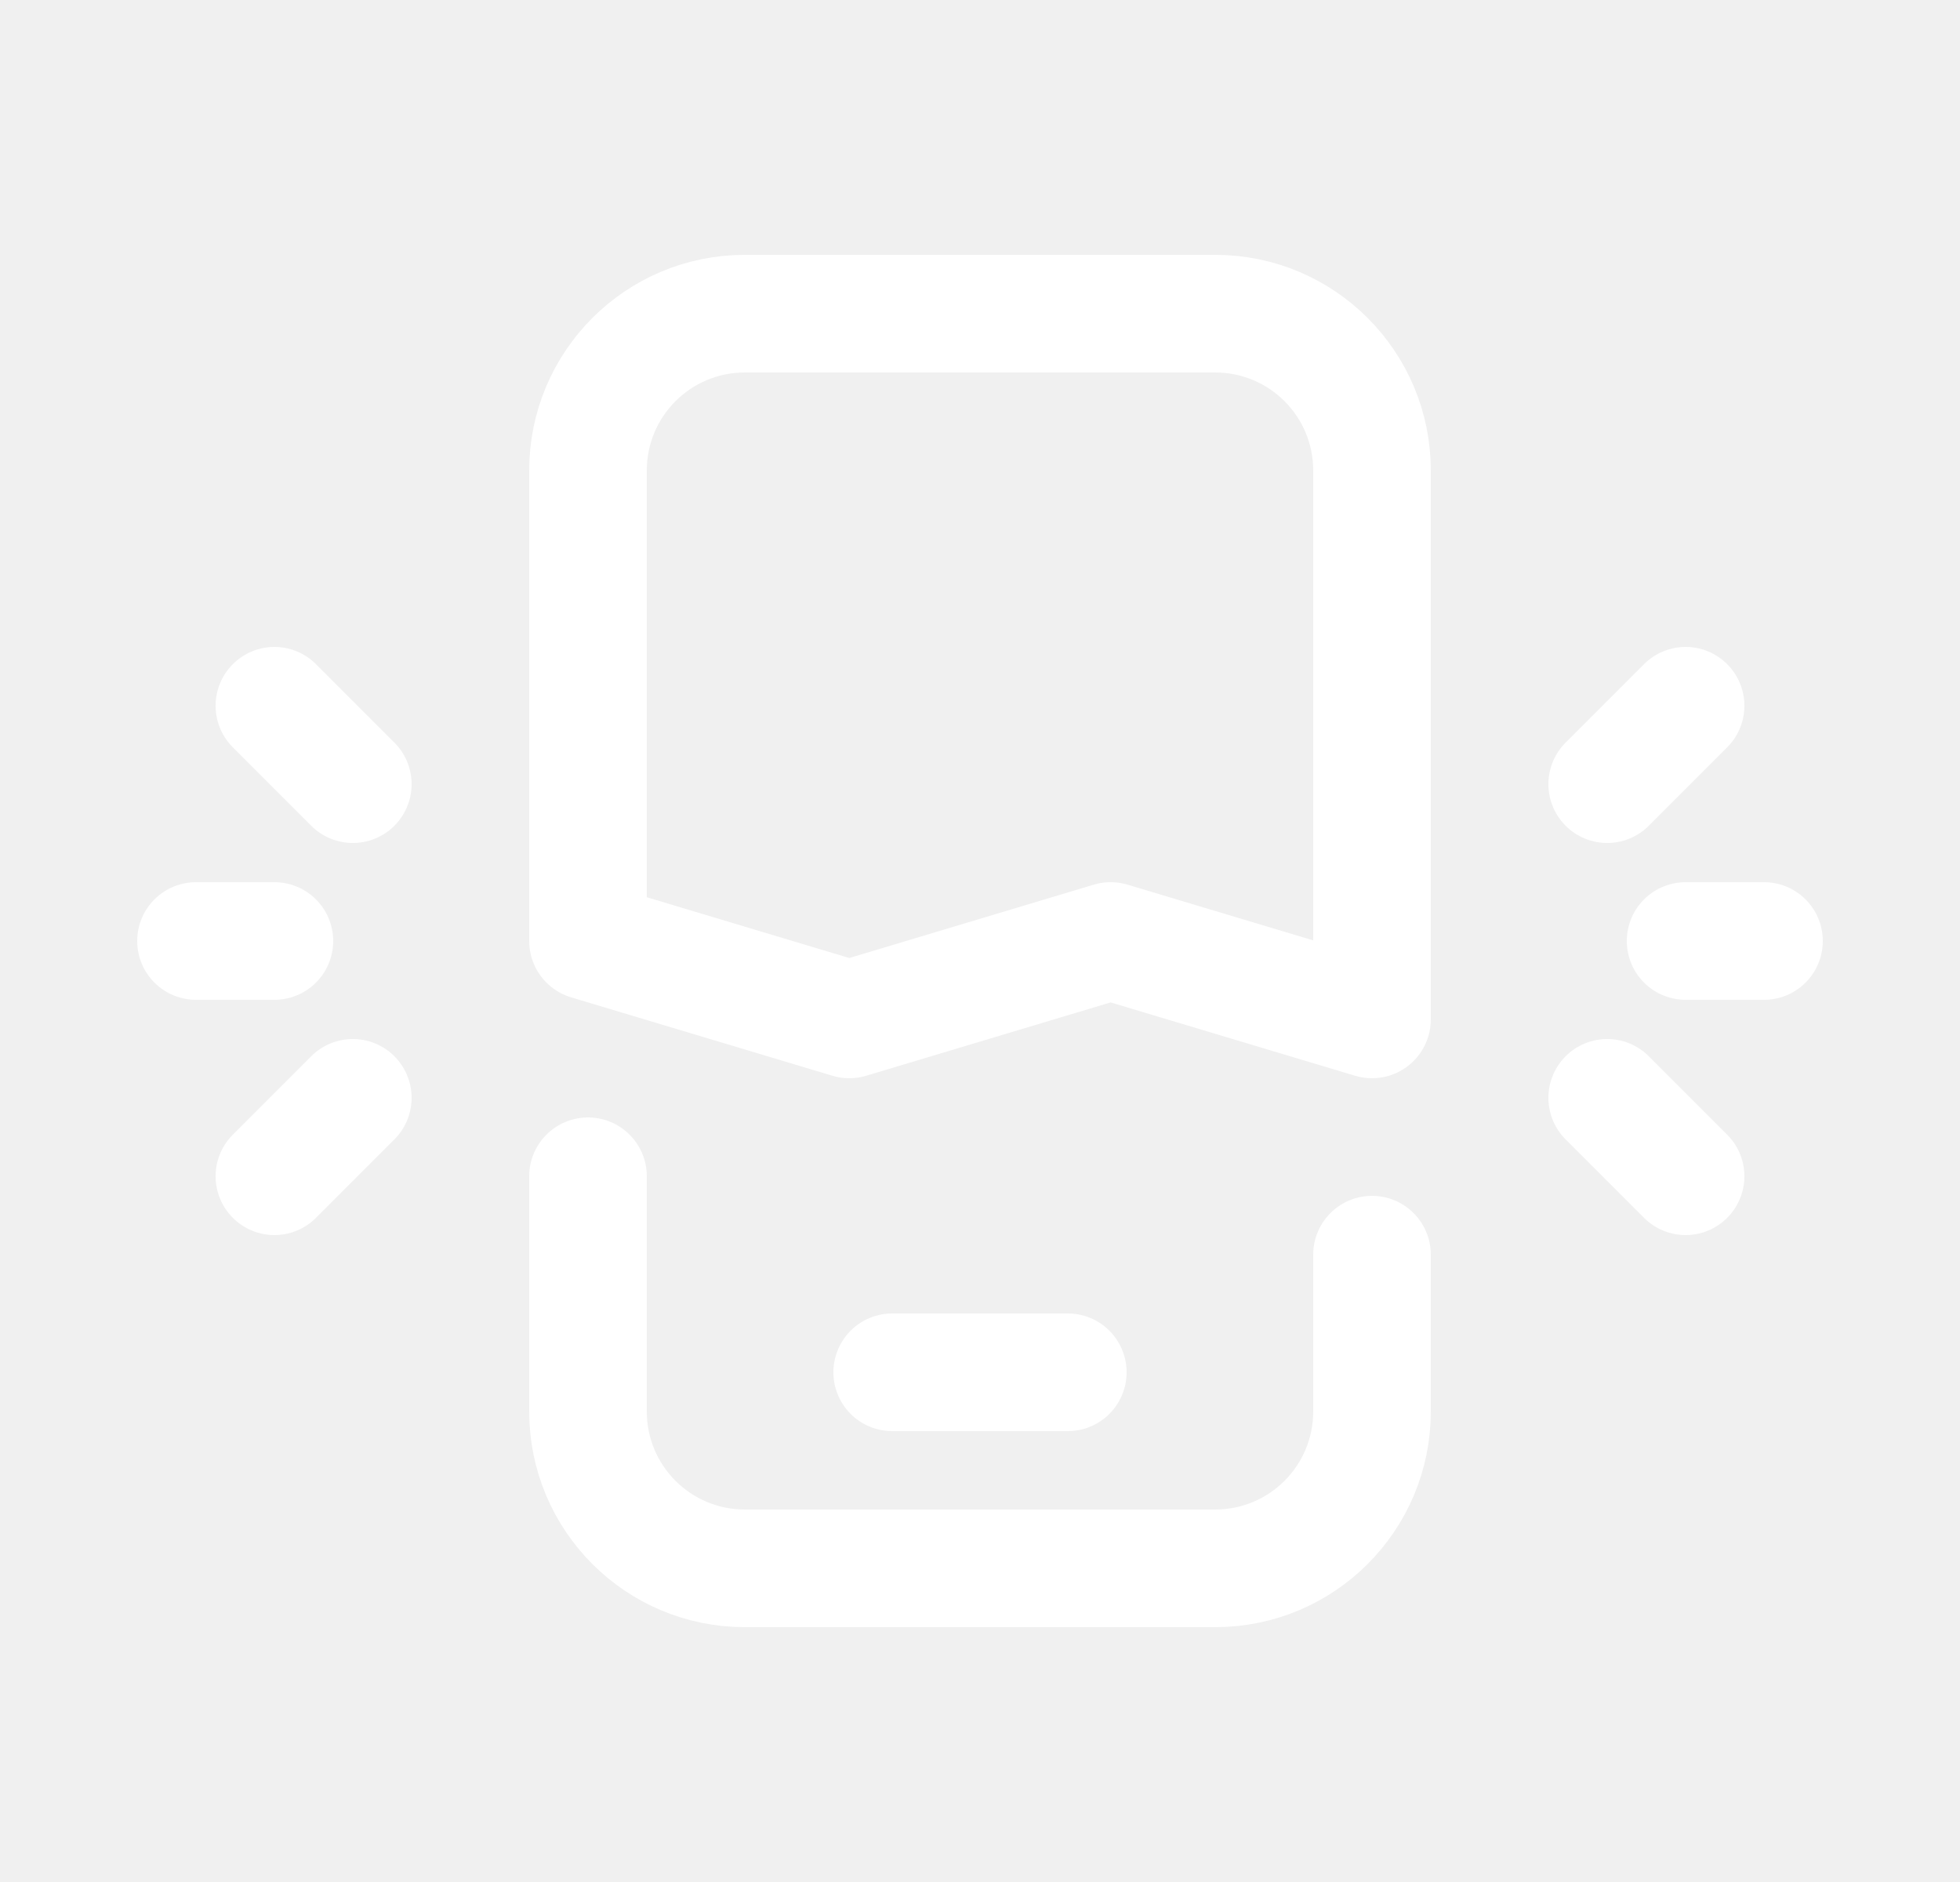
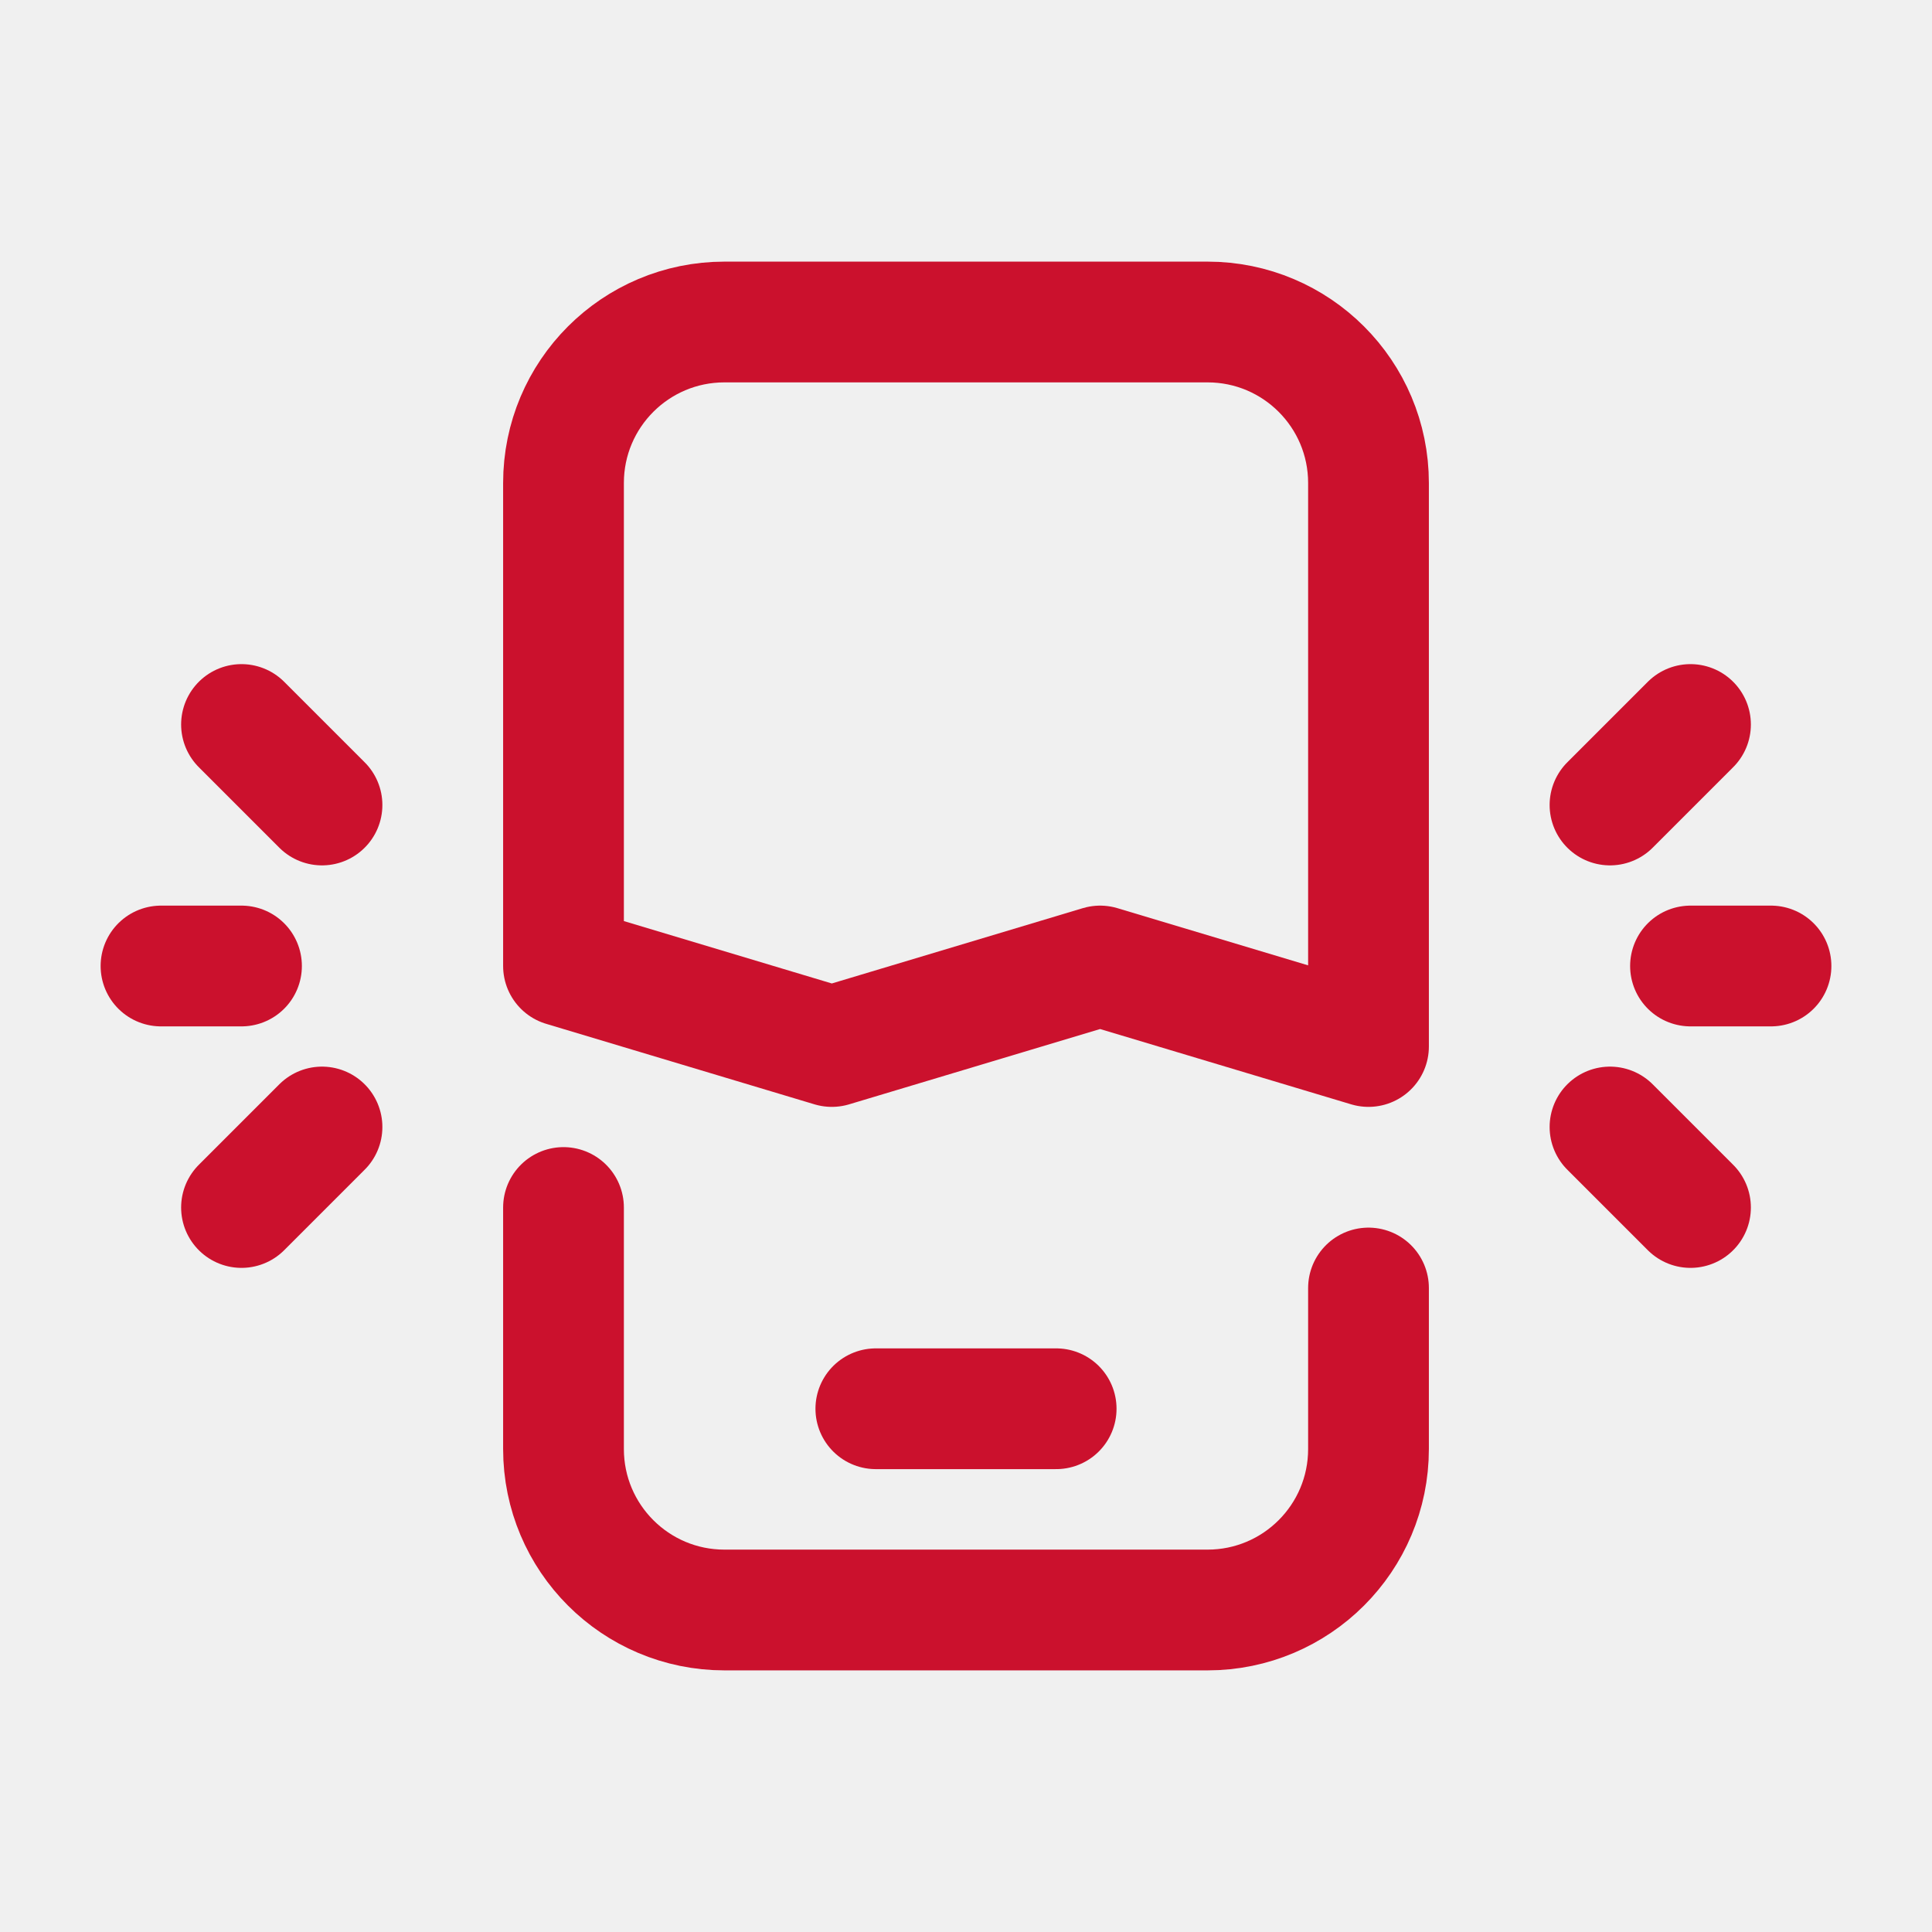
- <svg xmlns="http://www.w3.org/2000/svg" width="25" height="24" viewBox="0 0 25 24" fill="none">
-   <path d="M20.5 10L21.5 9" stroke="white" stroke-width="1.5" stroke-linecap="round" stroke-linejoin="round" />
-   <path d="M21.5 15L20.5 14" stroke="white" stroke-width="1.5" stroke-linecap="round" stroke-linejoin="round" />
-   <path d="M21.5 12H22.5" stroke="white" stroke-width="1.5" stroke-linecap="round" stroke-linejoin="round" />
-   <path d="M4.5 14L3.5 15" stroke="white" stroke-width="1.5" stroke-linecap="round" stroke-linejoin="round" />
-   <path d="M3.5 9L4.5 10" stroke="white" stroke-width="1.5" stroke-linecap="round" stroke-linejoin="round" />
-   <path d="M3.5 12H2.5" stroke="white" stroke-width="1.5" stroke-linecap="round" stroke-linejoin="round" />
-   <path d="M7.5 15V18C7.5 19.105 8.395 20 9.5 20H15.5C16.605 20 17.5 19.105 17.5 18V16" stroke="white" stroke-width="1.5" stroke-linecap="round" stroke-linejoin="round" />
-   <path d="M13.62 17.5H11.38" stroke="white" stroke-width="1.5" stroke-linecap="round" stroke-linejoin="round" />
-   <path fill-rule="evenodd" clip-rule="evenodd" d="M17.5 13V6C17.5 4.895 16.605 4 15.5 4H9.5C8.395 4 7.5 4.895 7.5 6V12L10.833 13L14.166 12L17.5 13Z" stroke="white" stroke-width="1.5" stroke-linecap="round" stroke-linejoin="round" />
+ <svg xmlns="http://www.w3.org/2000/svg" width="24" height="24" viewBox="0 0 24 24" fill="none">
+   <path d="M20 10L21 9" stroke="#CB112D" stroke-width="1.5" stroke-linecap="round" stroke-linejoin="round" />
+   <path d="M21 15L20 14" stroke="#CB112D" stroke-width="1.5" stroke-linecap="round" stroke-linejoin="round" />
+   <path d="M21 12H22" stroke="#CB112D" stroke-width="1.5" stroke-linecap="round" stroke-linejoin="round" />
+   <path d="M4 14L3 15" stroke="#CB112D" stroke-width="1.5" stroke-linecap="round" stroke-linejoin="round" />
+   <path d="M3 9L4 10" stroke="#CB112D" stroke-width="1.5" stroke-linecap="round" stroke-linejoin="round" />
+   <path d="M3 12H2" stroke="#CB112D" stroke-width="1.5" stroke-linecap="round" stroke-linejoin="round" />
+   <path d="M7 15V18C7 19.105 7.895 20 9 20H15C16.105 20 17 19.105 17 18V16" stroke="#CB112D" stroke-width="1.5" stroke-linecap="round" stroke-linejoin="round" />
+   <path d="M13.12 17.5H10.88" stroke="#CB112D" stroke-width="1.5" stroke-linecap="round" stroke-linejoin="round" />
+   <path fill-rule="evenodd" clip-rule="evenodd" d="M17 13V6C17 4.895 16.105 4 15 4H9C7.895 4 7 4.895 7 6V12L10.333 13L13.666 12L17 13Z" stroke="#CB112D" stroke-width="1.5" stroke-linecap="round" stroke-linejoin="round" />
</svg>
